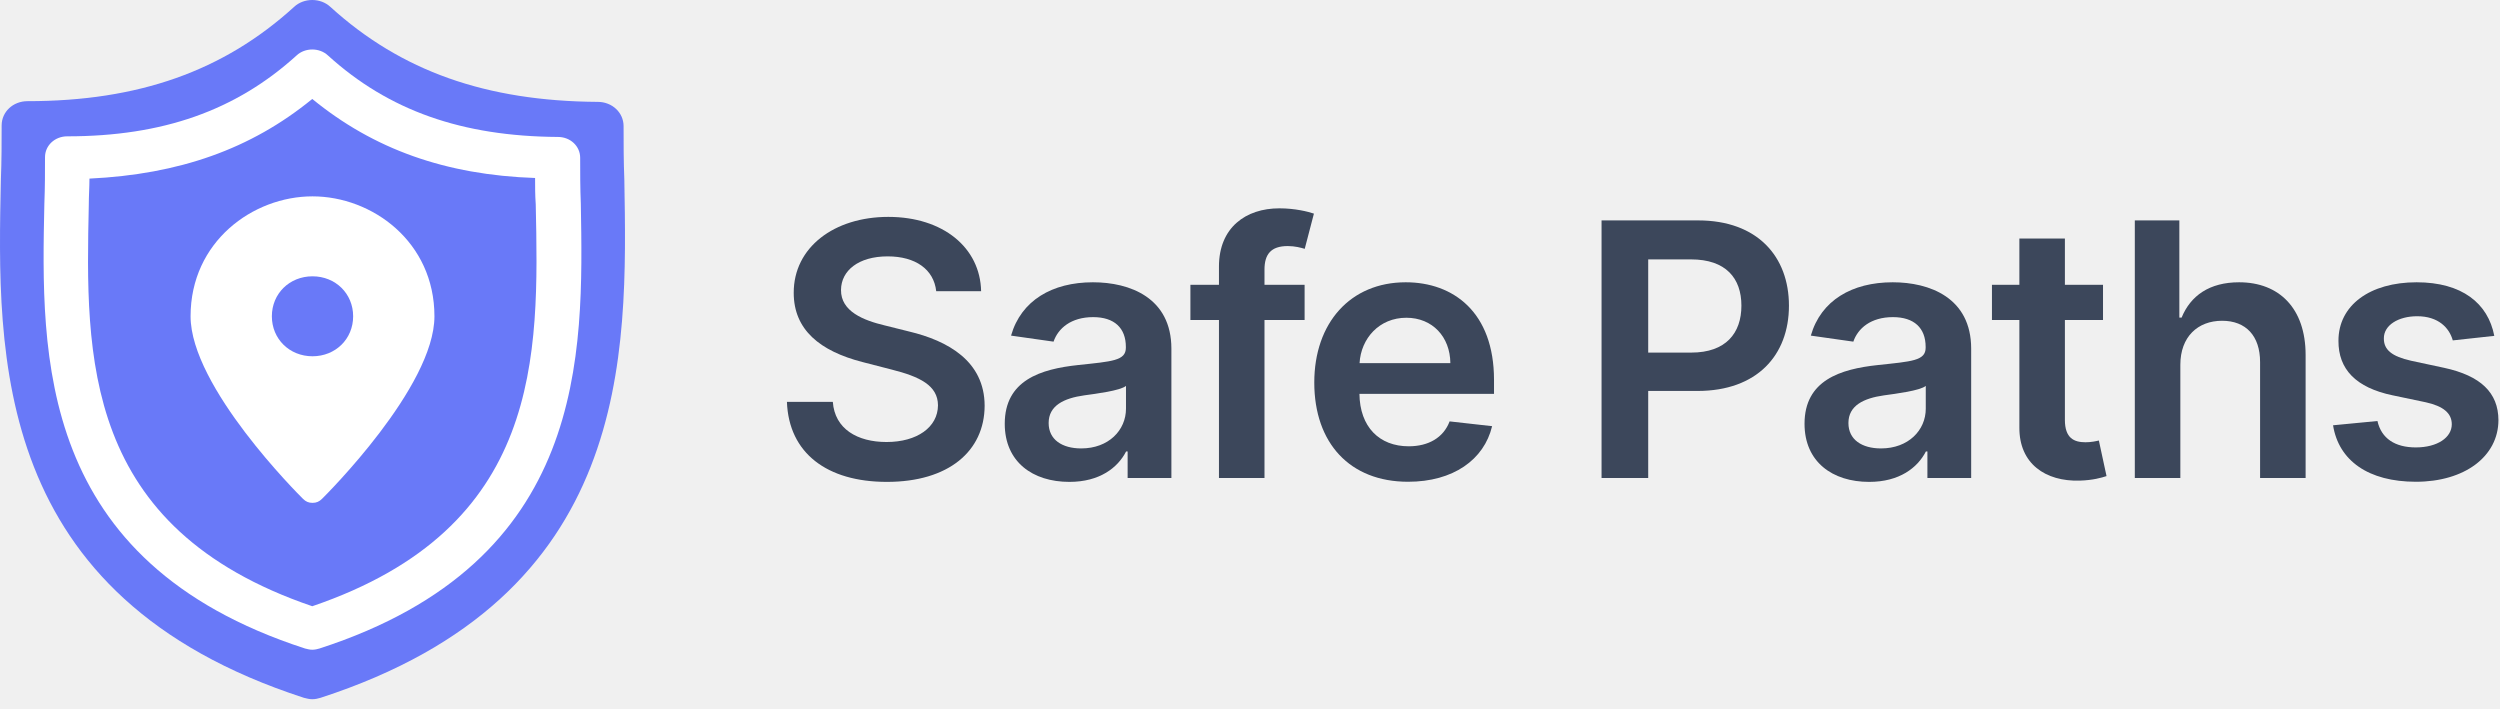
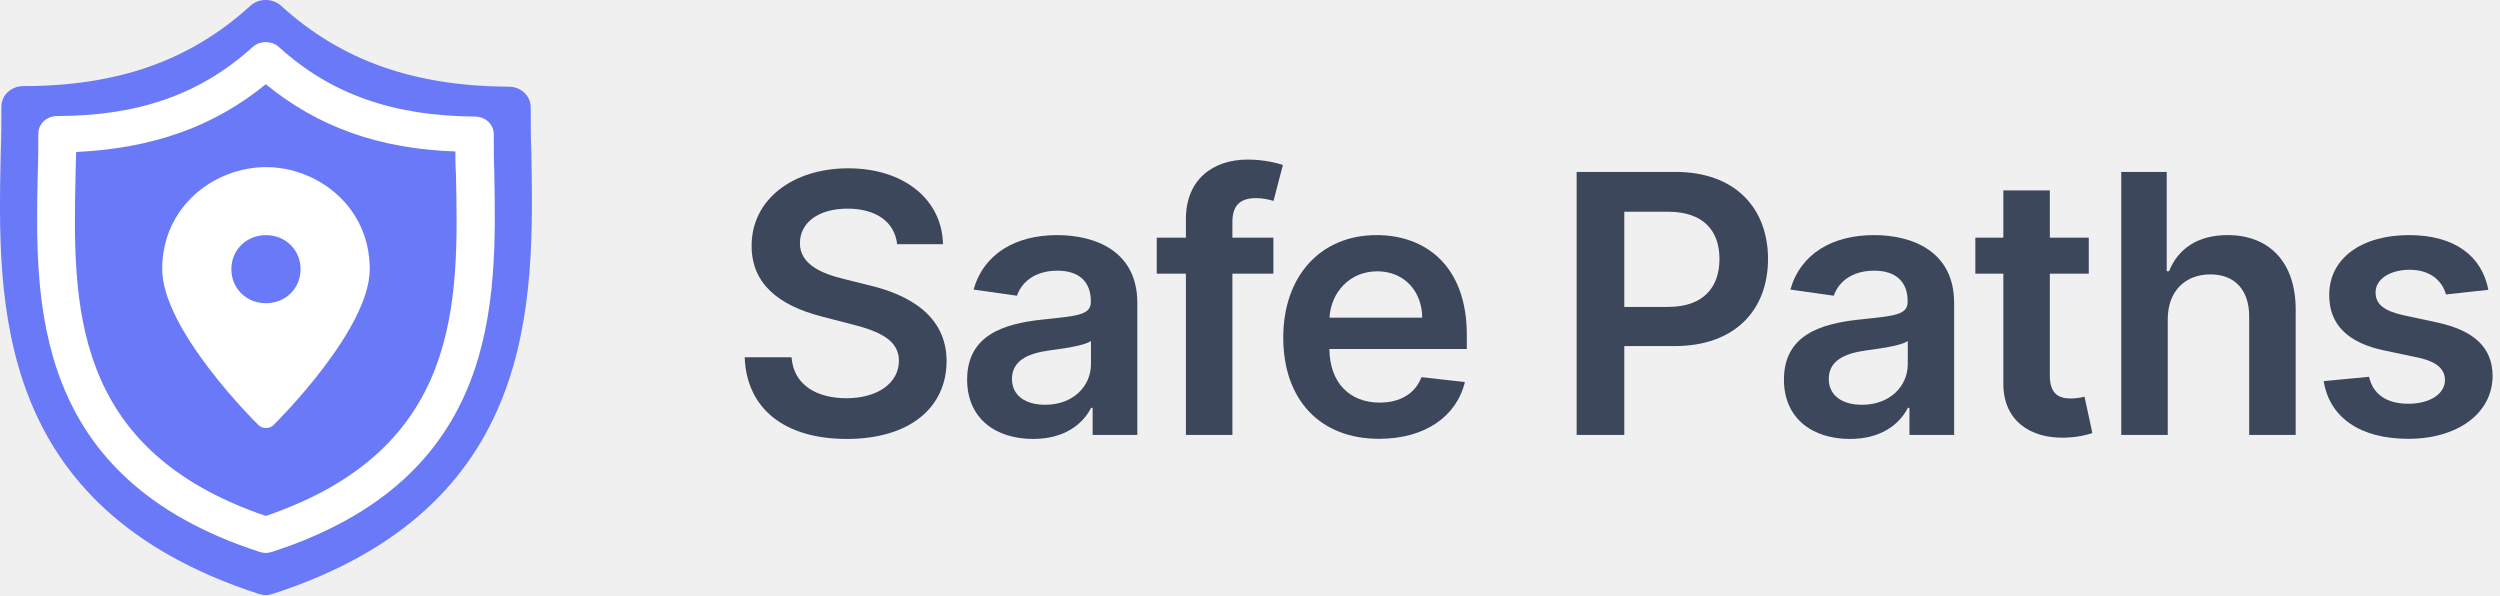
- <svg xmlns="http://www.w3.org/2000/svg" width="240" height="68" viewBox="0 0 240 68" fill="none">
-   <path d="M59.936 17.248C59.864 15.467 59.864 13.754 59.864 12.11C59.864 10.808 58.77 9.78 57.385 9.78C46.669 9.712 38.504 6.834 31.724 0.668C30.776 -0.223 29.172 -0.223 28.225 0.668C21.445 6.834 13.28 9.712 2.637 9.712C1.251 9.712 0.158 10.739 0.158 12.041C0.158 13.685 0.158 15.398 0.085 17.248C-0.28 34.17 -0.79 57.259 29.172 66.988C29.464 67.056 29.683 67.125 29.974 67.125C30.266 67.125 30.558 67.056 30.776 66.988C60.738 57.259 60.228 34.17 59.936 17.248Z" fill="#6979F8" />
-   <path d="M55.759 19.557C55.696 18.028 55.696 16.558 55.696 15.146C55.696 14.029 54.755 13.147 53.563 13.147C44.342 13.088 37.317 10.618 31.483 5.324C30.667 4.56 29.287 4.56 28.472 5.324C22.638 10.618 15.613 13.088 6.454 13.088C5.262 13.088 4.321 13.97 4.321 15.088C4.321 16.499 4.321 17.97 4.259 19.557C3.945 34.085 3.506 53.905 29.287 62.257C29.538 62.315 29.726 62.374 29.977 62.374C30.228 62.374 30.479 62.315 30.667 62.257C56.449 53.905 56.01 34.085 55.759 19.557ZM29.977 58.198C7.897 50.67 8.211 34.202 8.524 19.675C8.524 18.793 8.587 17.97 8.587 17.146C17.181 16.734 24.081 14.323 29.977 9.5C35.874 14.323 42.774 16.793 51.368 17.087C51.368 17.911 51.368 18.734 51.431 19.616C51.744 34.202 52.058 50.67 29.977 58.198Z" fill="white" />
-   <path d="M30 18.85C24.278 18.85 18.295 23.2 18.295 30.364C18.295 37.145 28.7 47.507 29.09 47.891C29.35 48.147 29.61 48.275 30 48.275C30.39 48.275 30.651 48.147 30.911 47.891C31.301 47.507 41.706 37.145 41.706 30.364C41.706 23.2 35.723 18.85 30 18.85ZM30 34.202C27.789 34.202 26.099 32.539 26.099 30.364C26.099 28.189 27.789 26.526 30 26.526C32.211 26.526 33.902 28.189 33.902 30.364C33.902 32.539 32.211 34.202 30 34.202Z" fill="white" />
-   <path d="M89.877 27.957H94.187C94.103 23.779 90.541 20.821 85.276 20.821C80.085 20.821 76.185 23.743 76.197 28.114C76.197 31.663 78.72 33.704 82.789 34.754L85.603 35.479C88.271 36.155 90.034 36.988 90.046 38.908C90.034 41.021 88.029 42.433 85.107 42.433C82.306 42.433 80.133 41.178 79.952 38.582H75.545C75.726 43.496 79.384 46.261 85.144 46.261C91.072 46.261 94.513 43.303 94.525 38.944C94.513 34.658 90.975 32.702 87.257 31.82L84.938 31.241C82.91 30.758 80.713 29.901 80.737 27.836C80.749 25.977 82.415 24.612 85.216 24.612C87.884 24.612 89.647 25.856 89.877 27.957Z" fill="#3C475B" />
-   <path d="M102.662 46.261C105.572 46.261 107.31 44.896 108.107 43.339H108.252V45.886H112.454V33.474C112.454 28.572 108.457 27.099 104.92 27.099C101.02 27.099 98.026 28.838 97.06 32.219L101.141 32.798C101.575 31.53 102.807 30.444 104.944 30.444C106.972 30.444 108.083 31.482 108.083 33.305V33.378C108.083 34.633 106.767 34.694 103.495 35.044C99.897 35.43 96.456 36.505 96.456 40.682C96.456 44.329 99.124 46.261 102.662 46.261ZM103.797 43.049C101.974 43.049 100.67 42.216 100.67 40.61C100.67 38.932 102.131 38.231 104.087 37.954C105.234 37.797 107.528 37.507 108.095 37.048V39.234C108.095 41.298 106.429 43.049 103.797 43.049Z" fill="#3C475B" />
-   <path d="M125.242 27.341H121.391V25.88C121.391 24.431 121.994 23.622 123.624 23.622C124.313 23.622 124.892 23.779 125.254 23.888L126.136 20.507C125.568 20.314 124.325 20 122.815 20C119.592 20 117.02 21.847 117.02 25.59V27.341H114.279V30.722H117.02V45.886H121.391V30.722H125.242V27.341Z" fill="#3C475B" />
-   <path d="M135.178 46.249C139.501 46.249 142.471 44.136 143.243 40.912L139.162 40.453C138.571 42.023 137.122 42.844 135.238 42.844C132.413 42.844 130.542 40.984 130.506 37.809H143.425V36.469C143.425 29.961 139.513 27.099 134.949 27.099C129.636 27.099 126.171 30.999 126.171 36.722C126.171 42.542 129.588 46.249 135.178 46.249ZM130.518 34.863C130.65 32.496 132.401 30.504 135.009 30.504C137.52 30.504 139.211 32.34 139.235 34.863H130.518Z" fill="#3C475B" />
-   <path d="M153.749 45.886H158.228V37.531H162.961C168.672 37.531 171.739 34.102 171.739 29.345C171.739 24.624 168.708 21.159 163.022 21.159H153.749V45.886ZM158.228 33.849V24.902H162.333C165.69 24.902 167.175 26.713 167.175 29.345C167.175 31.977 165.69 33.849 162.358 33.849H158.228Z" fill="#3C475B" />
-   <path d="M179.441 46.261C182.351 46.261 184.09 44.896 184.887 43.339H185.031V45.886H189.233V33.474C189.233 28.572 185.237 27.099 181.699 27.099C177.799 27.099 174.805 28.838 173.839 32.219L177.92 32.798C178.355 31.53 179.586 30.444 181.723 30.444C183.752 30.444 184.862 31.482 184.862 33.305V33.378C184.862 34.633 183.546 34.694 180.274 35.044C176.676 35.43 173.235 36.505 173.235 40.682C173.235 44.329 175.904 46.261 179.441 46.261ZM180.576 43.049C178.753 43.049 177.449 42.216 177.449 40.61C177.449 38.932 178.91 38.231 180.866 37.954C182.013 37.797 184.307 37.507 184.874 37.048V39.234C184.874 41.298 183.208 43.049 180.576 43.049Z" fill="#3C475B" />
-   <path d="M201.889 27.341H198.23V22.898H193.86V27.341H191.227V30.722H193.86V41.033C193.835 44.522 196.371 46.236 199.655 46.14C200.899 46.104 201.756 45.862 202.227 45.705L201.49 42.288C201.249 42.349 200.754 42.457 200.21 42.457C199.112 42.457 198.23 42.071 198.23 40.308V30.722H201.889V27.341Z" fill="#3C475B" />
-   <path d="M209.313 35.02C209.313 32.34 210.979 30.794 213.322 30.794C215.616 30.794 216.968 32.255 216.968 34.754V45.886H221.339V34.078C221.339 29.599 218.803 27.099 214.952 27.099C212.102 27.099 210.291 28.391 209.434 30.492H209.217V21.159H204.942V45.886H209.313V35.02Z" fill="#3C475B" />
-   <path d="M239.452 32.243C238.848 29.104 236.337 27.099 231.99 27.099C227.523 27.099 224.48 29.297 224.492 32.726C224.48 35.43 226.146 37.217 229.708 37.954L232.871 38.618C234.574 38.992 235.371 39.68 235.371 40.731C235.371 41.999 233.994 42.952 231.918 42.952C229.913 42.952 228.609 42.083 228.235 40.417L223.973 40.827C224.516 44.232 227.378 46.249 231.93 46.249C236.566 46.249 239.838 43.846 239.85 40.332C239.838 37.688 238.136 36.07 234.634 35.31L231.471 34.633C229.587 34.211 228.839 33.559 228.851 32.484C228.839 31.229 230.227 30.359 232.05 30.359C234.067 30.359 235.129 31.458 235.467 32.678L239.452 32.243Z" fill="#3C475B" />
+ <svg xmlns="http://www.w3.org/2000/svg" width="235" height="56" viewBox="0 0 235 56" fill="none">
+   <path d="M49.947 14.373C49.886 12.889 49.886 11.462 49.886 10.091C49.886 9.007 48.975 8.15 47.821 8.15C38.89 8.093 32.086 5.695 26.437 0.557C25.647 -0.186 24.31 -0.186 23.52 0.557C17.871 5.695 11.067 8.093 2.197 8.093C1.043 8.093 0.132 8.949 0.132 10.034C0.132 11.405 0.132 12.832 0.071 14.373C-0.233 28.476 -0.658 47.716 24.31 55.823C24.553 55.88 24.736 55.938 24.979 55.938C25.222 55.938 25.465 55.88 25.647 55.823C50.615 47.716 50.19 28.476 49.947 14.373Z" fill="#6979F8" />
+   <path d="M46.466 16.298C46.414 15.024 46.414 13.798 46.414 12.622C46.414 11.691 45.63 10.956 44.636 10.956C36.952 10.906 31.098 8.848 26.236 4.437C25.556 3.8 24.406 3.8 23.727 4.437C18.865 8.848 13.011 10.906 5.379 10.906C4.386 10.906 3.601 11.642 3.601 12.573C3.601 13.749 3.601 14.975 3.549 16.298C3.288 28.404 2.922 44.921 24.406 51.88C24.616 51.929 24.772 51.978 24.982 51.978C25.191 51.978 25.4 51.929 25.556 51.88C47.041 44.921 46.675 28.404 46.466 16.298ZM24.982 48.499C6.581 42.225 6.842 28.502 7.104 16.396C7.104 15.661 7.156 14.975 7.156 14.288C14.318 13.945 20.068 11.936 24.982 7.917C29.895 11.936 35.645 13.994 42.807 14.239C42.807 14.925 42.807 15.612 42.859 16.347C43.12 28.502 43.382 42.225 24.982 48.499Z" fill="white" />
+   <path d="M25.001 15.708C20.232 15.708 15.246 19.333 15.246 25.303C15.246 30.954 23.917 39.589 24.242 39.909C24.459 40.122 24.675 40.229 25.001 40.229C25.326 40.229 25.543 40.122 25.759 39.909C26.084 39.589 34.755 30.954 34.755 25.303C34.755 19.333 29.77 15.708 25.001 15.708ZM25.001 28.502C23.158 28.502 21.749 27.116 21.749 25.303C21.749 23.491 23.158 22.105 25.001 22.105C26.843 22.105 28.252 23.491 28.252 25.303C28.252 27.116 26.843 28.502 25.001 28.502Z" fill="white" />
+   <path d="M84.332 22.957H88.642C88.558 18.779 84.996 15.821 79.731 15.821C74.54 15.821 70.64 18.743 70.652 23.114C70.652 26.663 73.175 28.704 77.244 29.754L80.058 30.479C82.726 31.155 84.489 31.988 84.501 33.908C84.489 36.021 82.484 37.433 79.562 37.433C76.761 37.433 74.588 36.178 74.407 33.582H70C70.181 38.496 73.84 41.261 79.599 41.261C85.527 41.261 88.968 38.303 88.98 33.944C88.968 29.658 85.43 27.702 81.712 26.82L79.394 26.241C77.365 25.758 75.168 24.901 75.192 22.836C75.204 20.977 76.87 19.612 79.671 19.612C82.34 19.612 84.102 20.856 84.332 22.957Z" fill="#3C475B" />
+   <path d="M97.117 41.261C100.027 41.261 101.765 39.896 102.562 38.339H102.707V40.886H106.909V28.474C106.909 23.572 102.912 22.099 99.375 22.099C95.475 22.099 92.481 23.838 91.515 27.219L95.596 27.798C96.03 26.53 97.262 25.444 99.399 25.444C101.427 25.444 102.538 26.482 102.538 28.305V28.378C102.538 29.634 101.222 29.694 97.95 30.044C94.352 30.43 90.911 31.505 90.911 35.682C90.911 39.329 93.579 41.261 97.117 41.261ZM98.252 38.049C96.429 38.049 95.125 37.216 95.125 35.61C95.125 33.932 96.586 33.231 98.542 32.954C99.689 32.797 101.983 32.507 102.55 32.048V34.234C102.55 36.298 100.884 38.049 98.252 38.049Z" fill="#3C475B" />
+   <path d="M119.697 22.341H115.846V20.88C115.846 19.431 116.449 18.622 118.079 18.622C118.768 18.622 119.347 18.779 119.709 18.888L120.591 15.507C120.023 15.314 118.78 15 117.27 15C114.047 15 111.475 16.847 111.475 20.59V22.341H108.734V25.722H111.475V40.886H115.846V25.722H119.697V22.341Z" fill="#3C475B" />
+   <path d="M129.633 41.249C133.956 41.249 136.926 39.136 137.699 35.912L133.618 35.453C133.026 37.023 131.577 37.844 129.694 37.844C126.868 37.844 124.997 35.984 124.961 32.809H137.88V31.469C137.88 24.961 133.968 22.099 129.404 22.099C124.091 22.099 120.626 25.999 120.626 31.722C120.626 37.542 124.043 41.249 129.633 41.249ZM124.973 29.863C125.105 27.497 126.856 25.504 129.464 25.504C131.975 25.504 133.666 27.34 133.69 29.863H124.973Z" fill="#3C475B" />
+   <path d="M148.204 40.886H152.683V32.531H157.416C163.127 32.531 166.194 29.102 166.194 24.345C166.194 19.624 163.164 16.159 157.477 16.159H148.204V40.886ZM152.683 28.849V19.902H156.789C160.145 19.902 161.63 21.713 161.63 24.345C161.63 26.977 160.145 28.849 156.813 28.849H152.683Z" fill="#3C475B" />
+   <path d="M173.896 41.261C176.806 41.261 178.545 39.896 179.342 38.339H179.487V40.886H183.688V28.474C183.688 23.572 179.692 22.099 176.154 22.099C172.254 22.099 169.26 23.838 168.294 27.219L172.375 27.798C172.81 26.53 174.041 25.444 176.178 25.444C178.207 25.444 179.317 26.482 179.317 28.305V28.378C179.317 29.634 178.001 29.694 174.729 30.044C171.131 30.43 167.69 31.505 167.69 35.682C167.69 39.329 170.359 41.261 173.896 41.261ZM175.031 38.049C173.208 38.049 171.904 37.216 171.904 35.61C171.904 33.932 173.365 33.231 175.321 32.954C176.468 32.797 178.762 32.507 179.33 32.048V34.234C179.33 36.298 177.663 38.049 175.031 38.049Z" fill="#3C475B" />
+   <path d="M196.344 22.341H192.685V17.898H188.315V22.341H185.683V25.722H188.315V36.033C188.29 39.522 190.826 41.236 194.11 41.14C195.354 41.104 196.211 40.862 196.682 40.705L195.945 37.288C195.704 37.349 195.209 37.457 194.665 37.457C193.567 37.457 192.685 37.071 192.685 35.308V25.722H196.344V22.341Z" fill="#3C475B" />
+   <path d="M203.768 30.02C203.768 27.34 205.434 25.794 207.777 25.794C210.071 25.794 211.423 27.255 211.423 29.754V40.886H215.794V29.078C215.794 24.599 213.258 22.099 209.407 22.099C206.557 22.099 204.746 23.391 203.889 25.492H203.672V16.159H199.398V40.886H203.768V30.02Z" fill="#3C475B" />
+   <path d="M233.907 27.243C233.303 24.104 230.792 22.099 226.445 22.099C221.978 22.099 218.935 24.297 218.947 27.726C218.935 30.43 220.601 32.217 224.163 32.954L227.327 33.618C229.029 33.992 229.826 34.68 229.826 35.731C229.826 36.999 228.449 37.952 226.373 37.952C224.368 37.952 223.064 37.083 222.69 35.417L218.428 35.827C218.971 39.232 221.833 41.249 226.385 41.249C231.021 41.249 234.293 38.846 234.305 35.332C234.293 32.688 232.591 31.07 229.089 30.31L225.926 29.634C224.042 29.211 223.294 28.559 223.306 27.484C223.294 26.229 224.682 25.359 226.506 25.359C228.522 25.359 229.584 26.458 229.922 27.678L233.907 27.243Z" fill="#3C475B" />
</svg>
